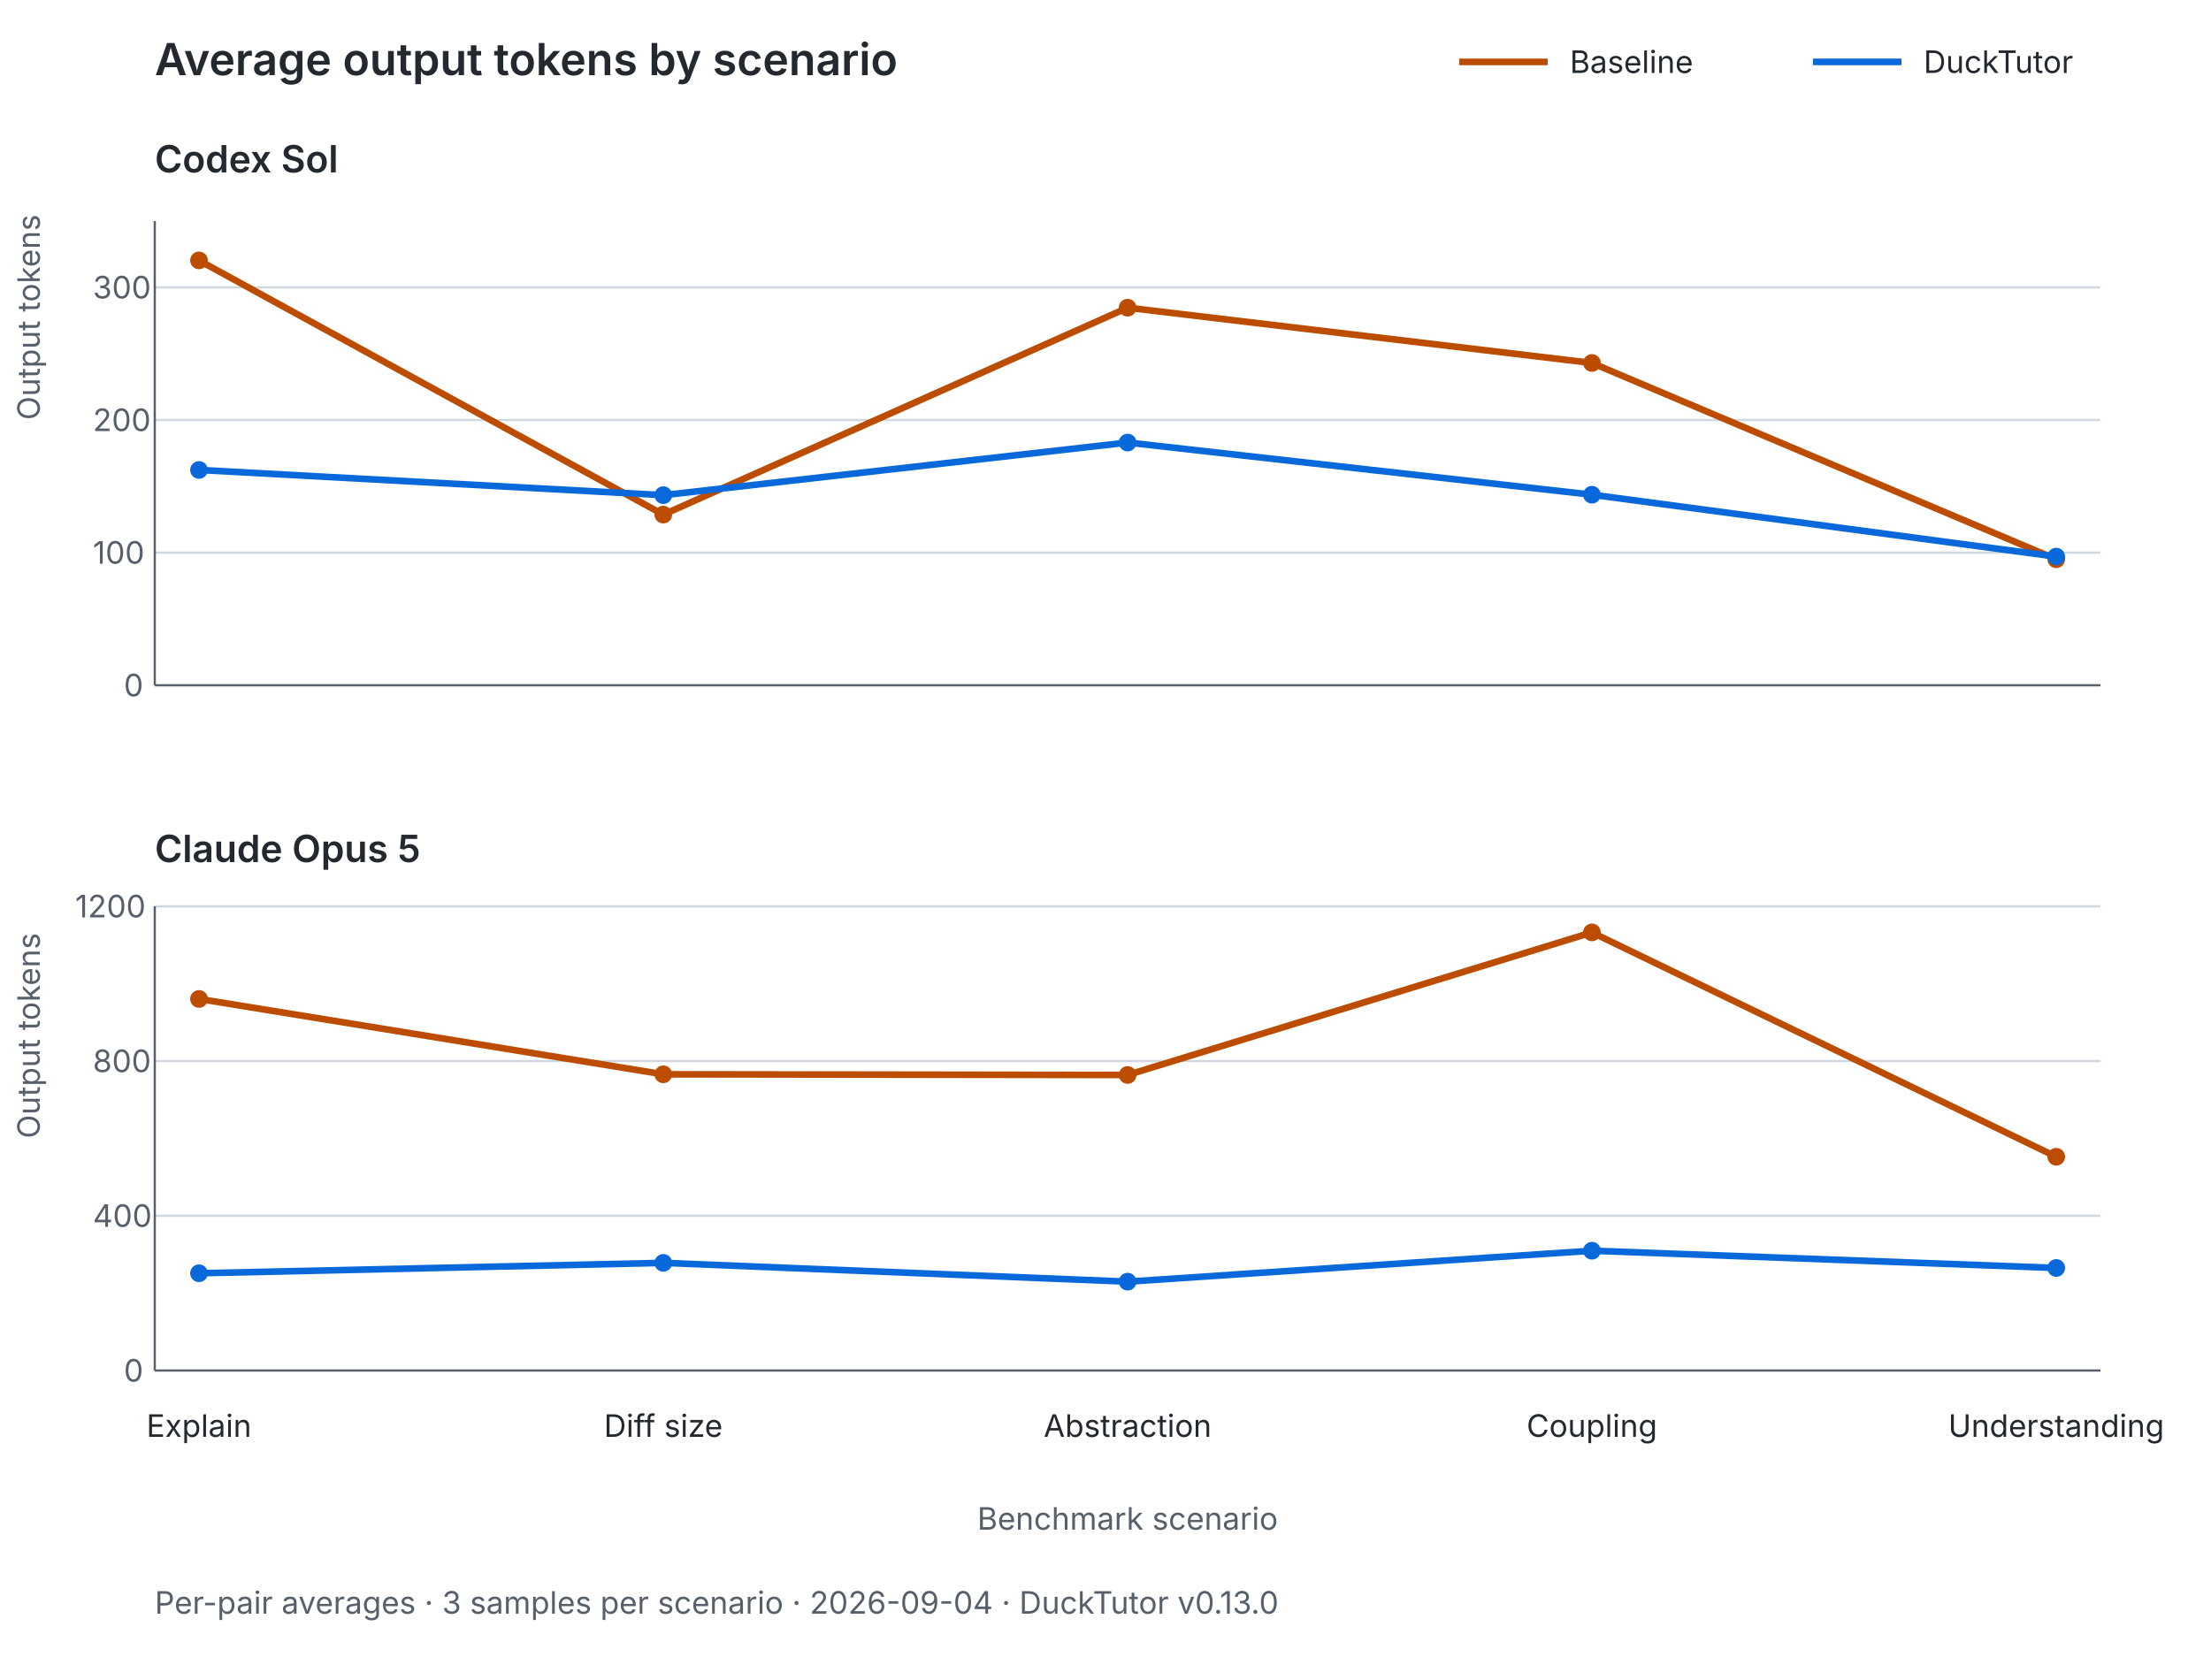
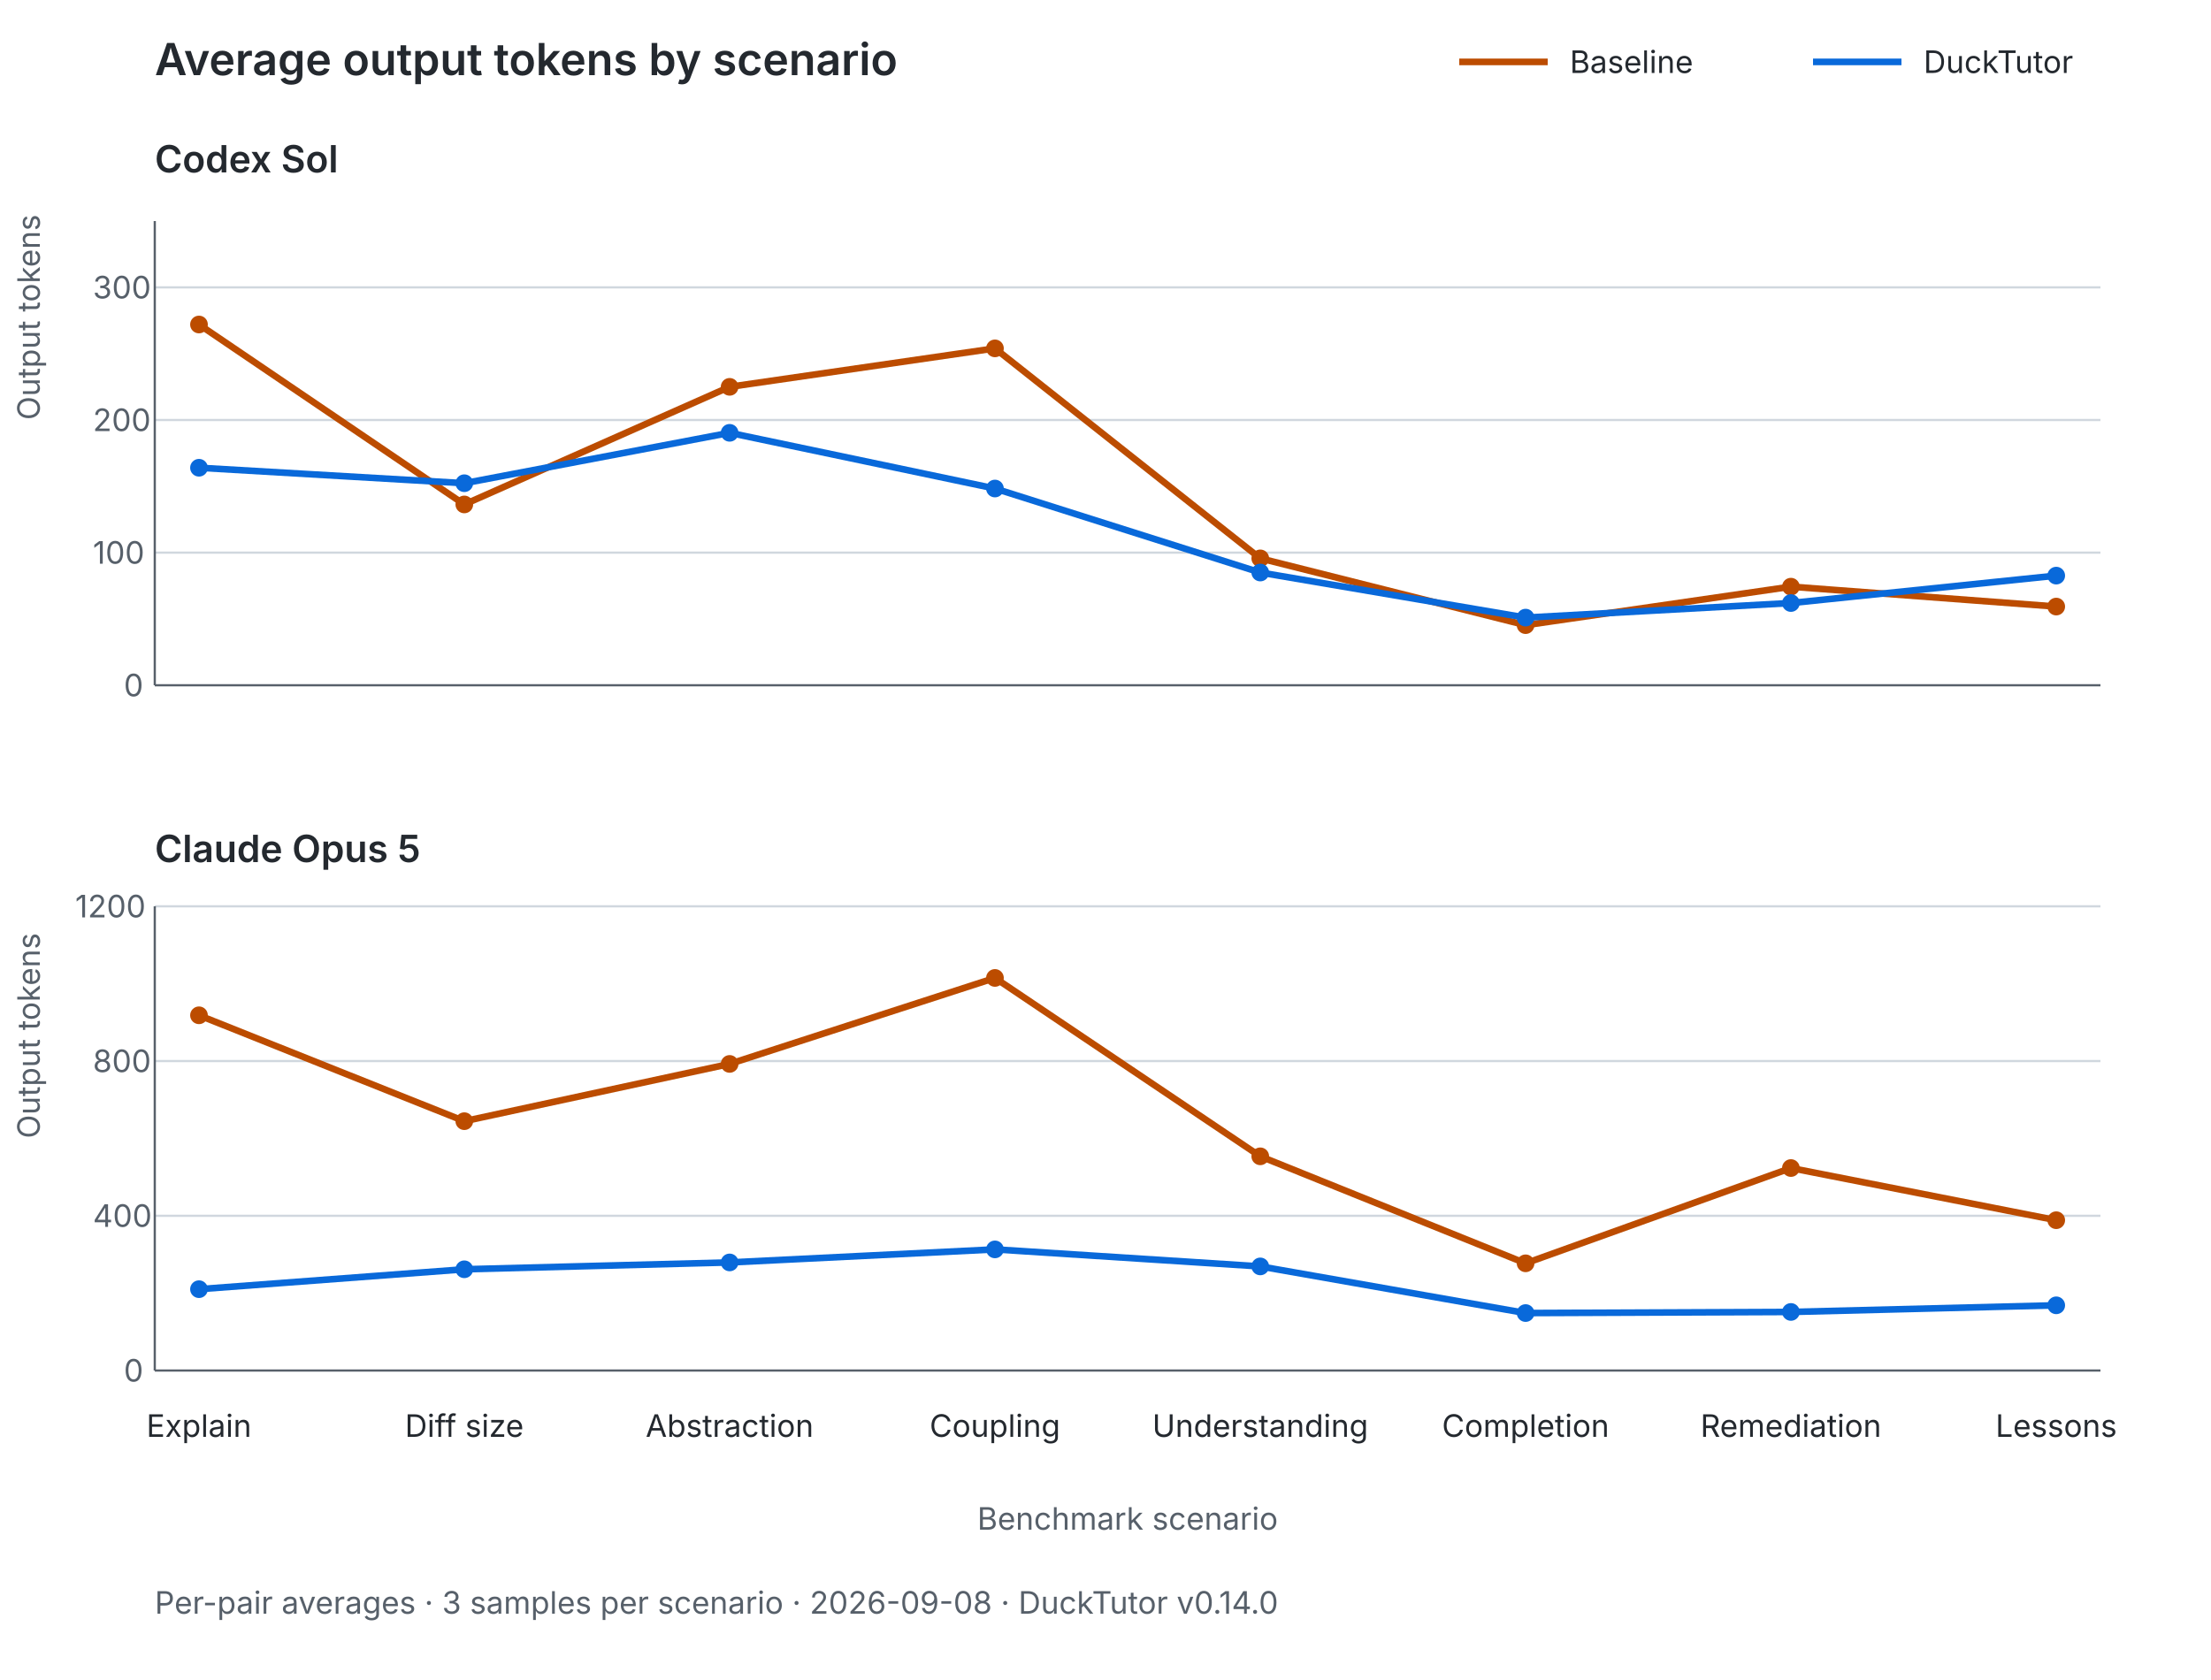
<svg xmlns="http://www.w3.org/2000/svg" width="1000" height="760" viewBox="0 0 1000 760" role="img" aria-labelledby="title description">
  <style>
    :root { color-scheme: light dark; }
    .background { fill: #ffffff; }
    text { fill: #24292f; font: 14px -apple-system, BlinkMacSystemFont, "Segoe UI", sans-serif; }
    .title { font-size: 20px; font-weight: 600; }
    .provider { font-size: 17px; font-weight: 600; }
    .axis { stroke: #57606a; stroke-width: 1; }
    .grid { stroke: #d0d7de; stroke-width: 1; }
    .baseline { fill: none; stroke: #bc4c00; stroke-width: 3; }
    .ducktutor { fill: none; stroke: #0969da; stroke-width: 3; }
    .baseline-point { fill: #bc4c00; }
    .ducktutor-point { fill: #0969da; }
    .muted { fill: #57606a; }
    @media (prefers-color-scheme: dark) {
      .background { fill: #0d1117; }
      text { fill: #f0f6fc; }
      .axis { stroke: #8c959f; }
      .grid { stroke: #30363d; }
      .baseline { stroke: #d29922; }
      .ducktutor { stroke: #58a6ff; }
      .baseline-point { fill: #d29922; }
      .ducktutor-point { fill: #58a6ff; }
      .muted { fill: #8c959f; }
    }
  </style>
  <rect class="background" width="1000" height="760" />
  <text class="title" x="70" y="34">Average output tokens by scenario</text>
  <line class="baseline" x1="660" y1="28" x2="700" y2="28" />
  <text x="710" y="33">Baseline</text>
  <line class="ducktutor" x1="820" y1="28" x2="860" y2="28" />
  <text x="870" y="33">DuckTutor</text>
  <text class="provider" x="70" y="78">Codex Sol</text>
  <text class="muted" x="18" y="190" transform="rotate(-90 18 190)">Output tokens</text>
  <line class="grid" x1="70" y1="130" x2="950" y2="130" />
  <line class="grid" x1="70" y1="190" x2="950" y2="190" />
  <line class="grid" x1="70" y1="250" x2="950" y2="250" />
  <line class="axis" x1="70" y1="310" x2="950" y2="310" />
  <line class="axis" x1="70" y1="100" x2="70" y2="310" />
  <text class="muted" x="42" y="135">300</text>
  <text class="muted" x="42" y="195">200</text>
  <text class="muted" x="42" y="255">100</text>
  <text class="muted" x="56" y="315">0</text>
-   <polyline class="baseline" points="90,117.8 300,232.8 510,139.2 720,164.2 930,253" />
-   <polyline class="ducktutor" points="90,212.6 300,224 510,200.2 720,223.8 930,251.8" />
+   <polyline class="baseline" points="90,146.8 210,228.2 330,175 450,157.6 570,252.6 690,282.8 810,265.4 930,274.4" />
+   <polyline class="ducktutor" points="90,211.6 210,218.6 330,195.8 450,221 570,259 690,279.4 810,272.8 930,260.4" />
  <g class="baseline-point">
-     <circle cx="90" cy="117.8" r="4" />
-     <circle cx="300" cy="232.8" r="4" />
-     <circle cx="510" cy="139.2" r="4" />
-     <circle cx="720" cy="164.2" r="4" />
-     <circle cx="930" cy="253" r="4" />
+     <circle cx="90" cy="146.8" r="4" />
+     <circle cx="210" cy="228.2" r="4" />
+     <circle cx="330" cy="175" r="4" />
+     <circle cx="450" cy="157.6" r="4" />
+     <circle cx="570" cy="252.6" r="4" />
+     <circle cx="690" cy="282.8" r="4" />
+     <circle cx="810" cy="265.4" r="4" />
+     <circle cx="930" cy="274.4" r="4" />
  </g>
  <g class="ducktutor-point">
-     <circle cx="90" cy="212.6" r="4" />
-     <circle cx="300" cy="224" r="4" />
-     <circle cx="510" cy="200.2" r="4" />
-     <circle cx="720" cy="223.8" r="4" />
-     <circle cx="930" cy="251.8" r="4" />
+     <circle cx="90" cy="211.6" r="4" />
+     <circle cx="210" cy="218.6" r="4" />
+     <circle cx="330" cy="195.8" r="4" />
+     <circle cx="450" cy="221" r="4" />
+     <circle cx="570" cy="259" r="4" />
+     <circle cx="690" cy="279.4" r="4" />
+     <circle cx="810" cy="272.8" r="4" />
+     <circle cx="930" cy="260.4" r="4" />
  </g>
  <text class="provider" x="70" y="390">Claude Opus 5</text>
  <text class="muted" x="18" y="515" transform="rotate(-90 18 515)">Output tokens</text>
  <line class="grid" x1="70" y1="410" x2="950" y2="410" />
  <line class="grid" x1="70" y1="480" x2="950" y2="480" />
  <line class="grid" x1="70" y1="550" x2="950" y2="550" />
  <line class="axis" x1="70" y1="620" x2="950" y2="620" />
  <line class="axis" x1="70" y1="410" x2="70" y2="620" />
  <text class="muted" x="34" y="415">1200</text>
  <text class="muted" x="42" y="485">800</text>
  <text class="muted" x="42" y="555">400</text>
  <text class="muted" x="56" y="625">0</text>
-   <polyline class="baseline" points="90,451.9 300,486 510,486.3 720,421.8 930,523.3" />
-   <polyline class="ducktutor" points="90,576 300,571.3 510,579.8 720,565.8 930,573.6" />
+   <polyline class="baseline" points="90,459.3 210,507.2 330,481.3 450,442.4 570,523.1 690,571.5 810,528.4 930,552" />
+   <polyline class="ducktutor" points="90,583.2 210,574.2 330,571.1 450,565.2 570,572.9 690,594 810,593.5 930,590.5" />
  <g class="baseline-point">
-     <circle cx="90" cy="451.9" r="4" />
-     <circle cx="300" cy="486" r="4" />
-     <circle cx="510" cy="486.3" r="4" />
-     <circle cx="720" cy="421.8" r="4" />
-     <circle cx="930" cy="523.3" r="4" />
+     <circle cx="90" cy="459.3" r="4" />
+     <circle cx="210" cy="507.2" r="4" />
+     <circle cx="330" cy="481.3" r="4" />
+     <circle cx="450" cy="442.4" r="4" />
+     <circle cx="570" cy="523.1" r="4" />
+     <circle cx="690" cy="571.5" r="4" />
+     <circle cx="810" cy="528.4" r="4" />
+     <circle cx="930" cy="552" r="4" />
  </g>
  <g class="ducktutor-point">
-     <circle cx="90" cy="576" r="4" />
-     <circle cx="300" cy="571.3" r="4" />
-     <circle cx="510" cy="579.8" r="4" />
-     <circle cx="720" cy="565.8" r="4" />
-     <circle cx="930" cy="573.6" r="4" />
+     <circle cx="90" cy="583.2" r="4" />
+     <circle cx="210" cy="574.2" r="4" />
+     <circle cx="330" cy="571.1" r="4" />
+     <circle cx="450" cy="565.2" r="4" />
+     <circle cx="570" cy="572.9" r="4" />
+     <circle cx="690" cy="594" r="4" />
+     <circle cx="810" cy="593.5" r="4" />
+     <circle cx="930" cy="590.5" r="4" />
  </g>
  <g class="muted" text-anchor="middle">
    <text x="90" y="650">Explain</text>
-     <text x="300" y="650">Diff size</text>
-     <text x="510" y="650">Abstraction</text>
-     <text x="720" y="650">Coupling</text>
-     <text x="930" y="650">Understanding</text>
+     <text x="210" y="650">Diff size</text>
+     <text x="330" y="650">Abstraction</text>
+     <text x="450" y="650">Coupling</text>
+     <text x="570" y="650">Understanding</text>
+     <text x="690" y="650">Completion</text>
+     <text x="810" y="650">Remediation</text>
+     <text x="930" y="650">Lessons</text>
  </g>
  <text class="muted" x="510" y="692" text-anchor="middle">Benchmark scenario</text>
-   <text class="muted" x="70" y="730">Per-pair averages · 3 samples per scenario · 2026-09-04 · DuckTutor v0.13.0</text>
+   <text class="muted" x="70" y="730">Per-pair averages · 3 samples per scenario · 2026-09-08 · DuckTutor v0.14.0</text>
</svg>
